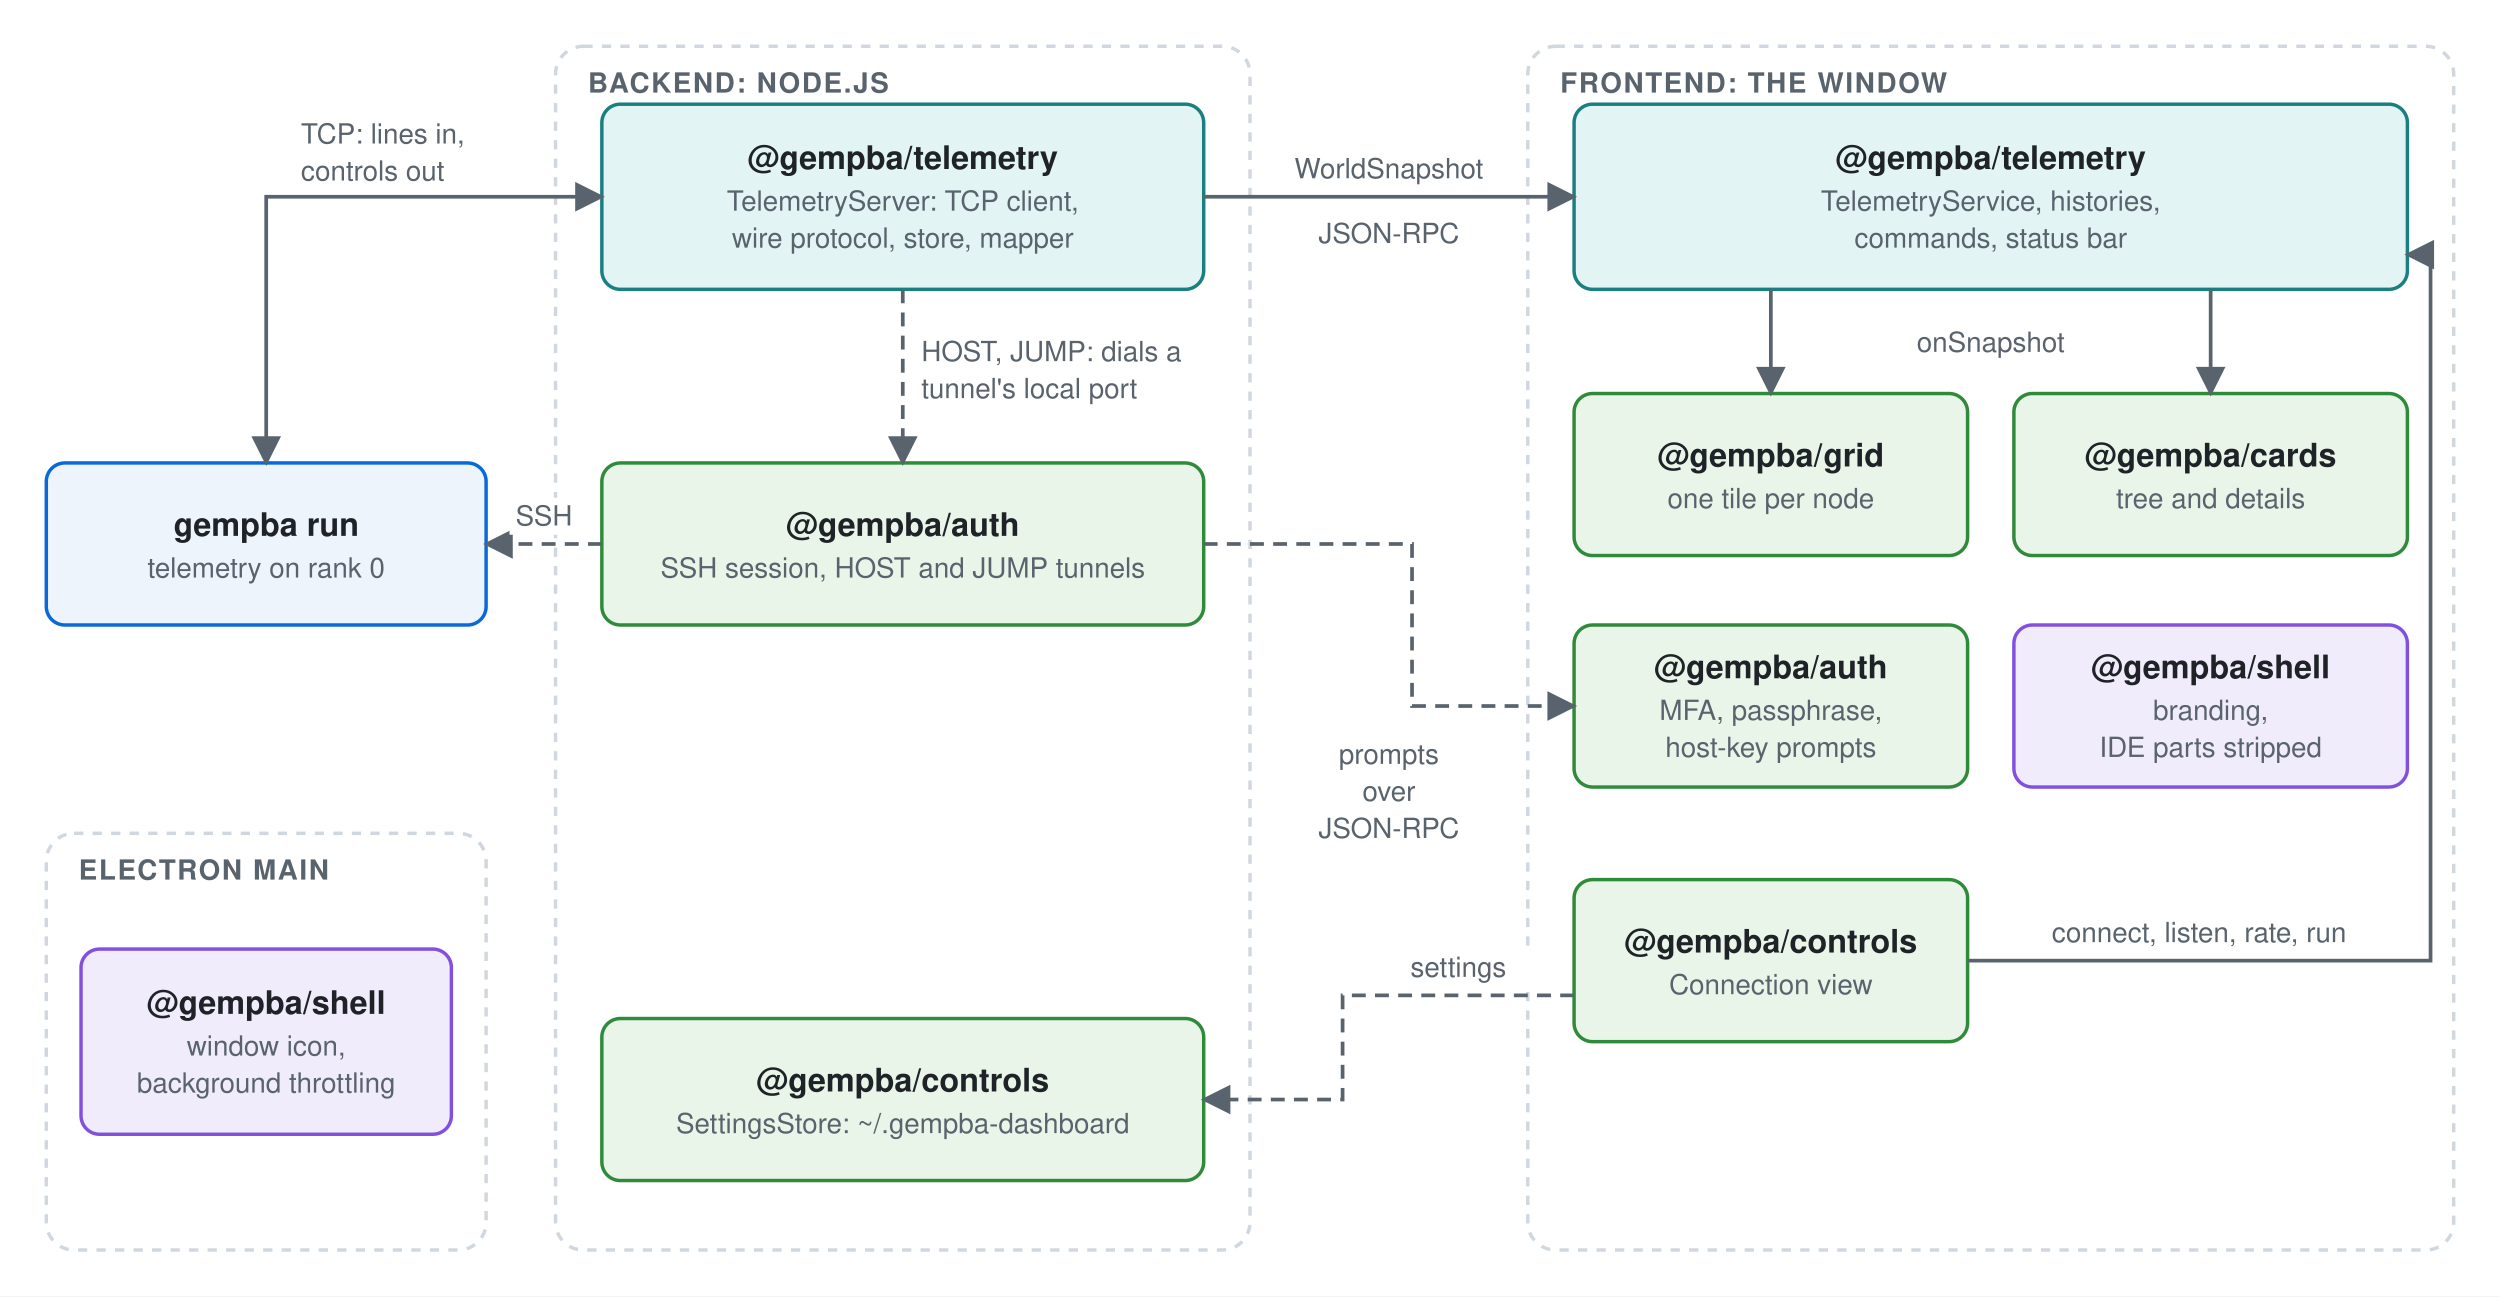
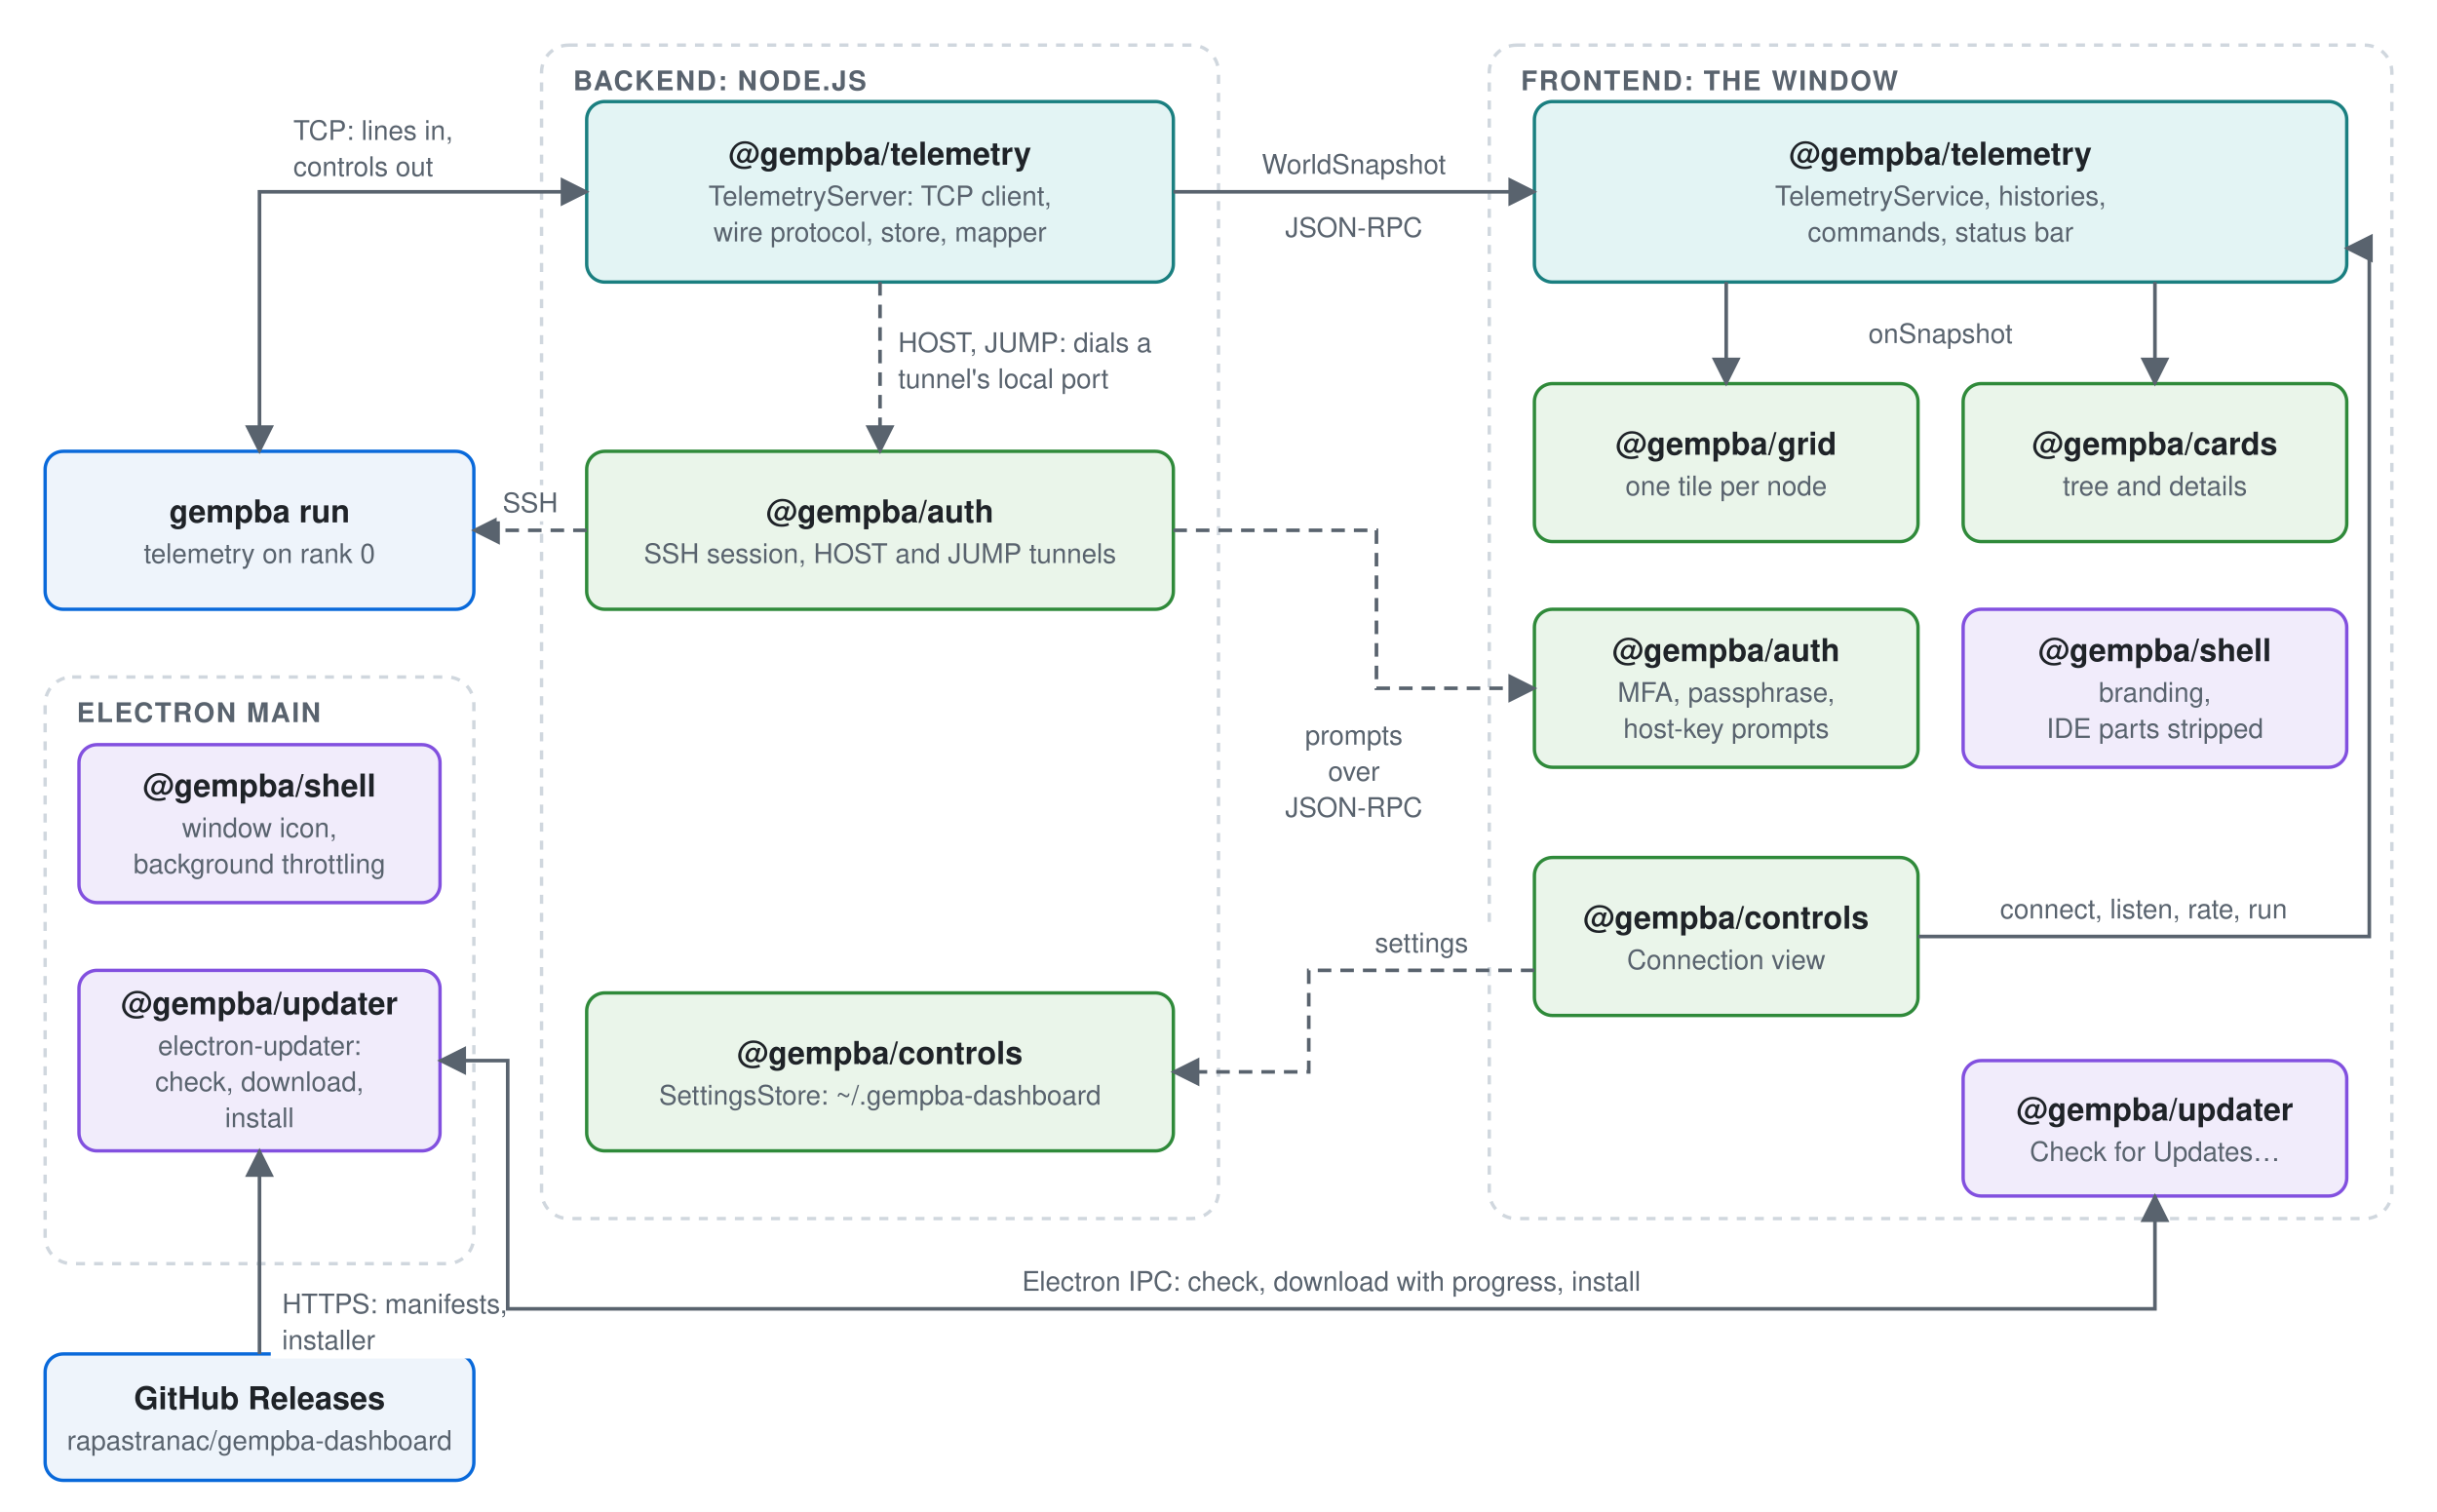
- <svg xmlns="http://www.w3.org/2000/svg" width="1080" height="560" viewBox="0 0 1080 560" font-family="-apple-system, 'Segoe UI', Helvetica, Arial, sans-serif" role="img" aria-label="How the app runs: the backend holds the TCP and SSH connections, the frontend draws the views, Electron main owns the windows">
+ <svg xmlns="http://www.w3.org/2000/svg" width="1080" height="670" viewBox="0 0 1080 670" font-family="-apple-system, 'Segoe UI', Helvetica, Arial, sans-serif" role="img" aria-label="How the app runs: the backend holds the TCP and SSH connections, the frontend draws the views, Electron main owns the windows and updates">
  <defs>
    <marker id="head-59636e" viewBox="0 0 10 10" refX="9" refY="5" markerWidth="8" markerHeight="8" orient="auto">
      <path d="M0 0 L10 5 L0 10 z" fill="#59636e" />
    </marker>
    <marker id="tail-59636e" viewBox="0 0 10 10" refX="1" refY="5" markerWidth="8" markerHeight="8" orient="auto">
      <path d="M10 0 L0 5 L10 10 z" fill="#59636e" />
    </marker>
    <marker id="head-d0d7de" viewBox="0 0 10 10" refX="9" refY="5" markerWidth="8" markerHeight="8" orient="auto">
      <path d="M0 0 L10 5 L0 10 z" fill="#d0d7de" />
    </marker>
    <marker id="tail-d0d7de" viewBox="0 0 10 10" refX="1" refY="5" markerWidth="8" markerHeight="8" orient="auto">
      <path d="M10 0 L0 5 L10 10 z" fill="#d0d7de" />
    </marker>
    <marker id="head-1a7f80" viewBox="0 0 10 10" refX="9" refY="5" markerWidth="8" markerHeight="8" orient="auto">
      <path d="M0 0 L10 5 L0 10 z" fill="#1a7f80" />
    </marker>
    <marker id="tail-1a7f80" viewBox="0 0 10 10" refX="1" refY="5" markerWidth="8" markerHeight="8" orient="auto">
      <path d="M10 0 L0 5 L10 10 z" fill="#1a7f80" />
    </marker>
    <marker id="head-2f8a3a" viewBox="0 0 10 10" refX="9" refY="5" markerWidth="8" markerHeight="8" orient="auto">
      <path d="M0 0 L10 5 L0 10 z" fill="#2f8a3a" />
    </marker>
    <marker id="tail-2f8a3a" viewBox="0 0 10 10" refX="1" refY="5" markerWidth="8" markerHeight="8" orient="auto">
      <path d="M10 0 L0 5 L10 10 z" fill="#2f8a3a" />
    </marker>
    <marker id="head-9a6700" viewBox="0 0 10 10" refX="9" refY="5" markerWidth="8" markerHeight="8" orient="auto">
      <path d="M0 0 L10 5 L0 10 z" fill="#9a6700" />
    </marker>
    <marker id="tail-9a6700" viewBox="0 0 10 10" refX="1" refY="5" markerWidth="8" markerHeight="8" orient="auto">
      <path d="M10 0 L0 5 L10 10 z" fill="#9a6700" />
    </marker>
    <marker id="head-8250df" viewBox="0 0 10 10" refX="9" refY="5" markerWidth="8" markerHeight="8" orient="auto">
      <path d="M0 0 L10 5 L0 10 z" fill="#8250df" />
    </marker>
    <marker id="tail-8250df" viewBox="0 0 10 10" refX="1" refY="5" markerWidth="8" markerHeight="8" orient="auto">
      <path d="M10 0 L0 5 L10 10 z" fill="#8250df" />
    </marker>
    <marker id="head-0969da" viewBox="0 0 10 10" refX="9" refY="5" markerWidth="8" markerHeight="8" orient="auto">
      <path d="M0 0 L10 5 L0 10 z" fill="#0969da" />
    </marker>
    <marker id="tail-0969da" viewBox="0 0 10 10" refX="1" refY="5" markerWidth="8" markerHeight="8" orient="auto">
      <path d="M10 0 L0 5 L10 10 z" fill="#0969da" />
    </marker>
    <marker id="head-1a7f37" viewBox="0 0 10 10" refX="9" refY="5" markerWidth="8" markerHeight="8" orient="auto">
      <path d="M0 0 L10 5 L0 10 z" fill="#1a7f37" />
    </marker>
    <marker id="tail-1a7f37" viewBox="0 0 10 10" refX="1" refY="5" markerWidth="8" markerHeight="8" orient="auto">
      <path d="M10 0 L0 5 L10 10 z" fill="#1a7f37" />
    </marker>
    <marker id="head-818b98" viewBox="0 0 10 10" refX="9" refY="5" markerWidth="8" markerHeight="8" orient="auto">
      <path d="M0 0 L10 5 L0 10 z" fill="#818b98" />
    </marker>
    <marker id="tail-818b98" viewBox="0 0 10 10" refX="1" refY="5" markerWidth="8" markerHeight="8" orient="auto">
      <path d="M10 0 L0 5 L10 10 z" fill="#818b98" />
    </marker>
    <marker id="head-cf222e" viewBox="0 0 10 10" refX="9" refY="5" markerWidth="8" markerHeight="8" orient="auto">
      <path d="M0 0 L10 5 L0 10 z" fill="#cf222e" />
    </marker>
    <marker id="tail-cf222e" viewBox="0 0 10 10" refX="1" refY="5" markerWidth="8" markerHeight="8" orient="auto">
      <path d="M10 0 L0 5 L10 10 z" fill="#cf222e" />
    </marker>
  </defs>
-   <rect width="1080" height="560" fill="#ffffff" />
+   <rect width="1080" height="670" fill="#ffffff" />
  <rect x="240" y="20" width="300" height="520" rx="12" fill="none" stroke="#d0d7de" stroke-width="1.5" stroke-dasharray="4 4" />
  <text x="254" y="40" font-size="12" font-weight="600" fill="#59636e" letter-spacing="0.06em">BACKEND: NODE.JS</text>
  <rect x="660" y="20" width="400" height="520" rx="12" fill="none" stroke="#d0d7de" stroke-width="1.5" stroke-dasharray="4 4" />
  <text x="674" y="40" font-size="12" font-weight="600" fill="#59636e" letter-spacing="0.06em">FRONTEND: THE WINDOW</text>
-   <rect x="20" y="360" width="190" height="180" rx="12" fill="none" stroke="#d0d7de" stroke-width="1.5" stroke-dasharray="4 4" />
-   <text x="34" y="380" font-size="12" font-weight="600" fill="#59636e" letter-spacing="0.06em">ELECTRON MAIN</text>
+   <rect x="20" y="300" width="190" height="260" rx="12" fill="none" stroke="#d0d7de" stroke-width="1.5" stroke-dasharray="4 4" />
+   <text x="34" y="320" font-size="12" font-weight="600" fill="#59636e" letter-spacing="0.06em">ELECTRON MAIN</text>
  <rect x="20" y="200" width="190" height="70" rx="8" fill="#eef4fb" stroke="#0969da" stroke-width="1.5" />
  <text x="115" y="231.5" font-size="14" font-weight="600" fill="#1f2328" text-anchor="middle">gempba run</text>
  <text x="115" y="249.5" font-size="12" font-weight="400" fill="#59636e" text-anchor="middle">telemetry on rank 0</text>
  <rect x="260" y="45" width="260" height="80" rx="8" fill="#e3f4f4" stroke="#1a7f80" stroke-width="1.5" />
  <text x="390" y="73" font-size="14" font-weight="600" fill="#1f2328" text-anchor="middle">@gempba/telemetry</text>
  <text x="390" y="91" font-size="12" font-weight="400" fill="#59636e" text-anchor="middle">TelemetryServer: TCP client,</text>
  <text x="390" y="107" font-size="12" font-weight="400" fill="#59636e" text-anchor="middle">wire protocol, store, mapper</text>
  <rect x="260" y="200" width="260" height="70" rx="8" fill="#eaf5ea" stroke="#2f8a3a" stroke-width="1.5" />
  <text x="390" y="231.5" font-size="14" font-weight="600" fill="#1f2328" text-anchor="middle">@gempba/auth</text>
  <text x="390" y="249.5" font-size="12" font-weight="400" fill="#59636e" text-anchor="middle">SSH session, HOST and JUMP tunnels</text>
  <rect x="260" y="440" width="260" height="70" rx="8" fill="#eaf5ea" stroke="#2f8a3a" stroke-width="1.5" />
  <text x="390" y="471.5" font-size="14" font-weight="600" fill="#1f2328" text-anchor="middle">@gempba/controls</text>
  <text x="390" y="489.5" font-size="12" font-weight="400" fill="#59636e" text-anchor="middle">SettingsStore: ~/.gempba-dashboard</text>
  <rect x="680" y="45" width="360" height="80" rx="8" fill="#e3f4f4" stroke="#1a7f80" stroke-width="1.5" />
  <text x="860" y="73" font-size="14" font-weight="600" fill="#1f2328" text-anchor="middle">@gempba/telemetry</text>
  <text x="860" y="91" font-size="12" font-weight="400" fill="#59636e" text-anchor="middle">TelemetryService, histories,</text>
  <text x="860" y="107" font-size="12" font-weight="400" fill="#59636e" text-anchor="middle">commands, status bar</text>
  <rect x="680" y="170" width="170" height="70" rx="8" fill="#eaf5ea" stroke="#2f8a3a" stroke-width="1.5" />
  <text x="765" y="201.5" font-size="14" font-weight="600" fill="#1f2328" text-anchor="middle">@gempba/grid</text>
  <text x="765" y="219.5" font-size="12" font-weight="400" fill="#59636e" text-anchor="middle">one tile per node</text>
  <rect x="870" y="170" width="170" height="70" rx="8" fill="#eaf5ea" stroke="#2f8a3a" stroke-width="1.5" />
  <text x="955" y="201.5" font-size="14" font-weight="600" fill="#1f2328" text-anchor="middle">@gempba/cards</text>
  <text x="955" y="219.5" font-size="12" font-weight="400" fill="#59636e" text-anchor="middle">tree and details</text>
  <rect x="680" y="270" width="170" height="70" rx="8" fill="#eaf5ea" stroke="#2f8a3a" stroke-width="1.5" />
  <text x="765" y="293" font-size="14" font-weight="600" fill="#1f2328" text-anchor="middle">@gempba/auth</text>
  <text x="765" y="311" font-size="12" font-weight="400" fill="#59636e" text-anchor="middle">MFA, passphrase,</text>
  <text x="765" y="327" font-size="12" font-weight="400" fill="#59636e" text-anchor="middle">host-key prompts</text>
  <rect x="870" y="270" width="170" height="70" rx="8" fill="#f1ecfb" stroke="#8250df" stroke-width="1.5" />
  <text x="955" y="293" font-size="14" font-weight="600" fill="#1f2328" text-anchor="middle">@gempba/shell</text>
  <text x="955" y="311" font-size="12" font-weight="400" fill="#59636e" text-anchor="middle">branding,</text>
  <text x="955" y="327" font-size="12" font-weight="400" fill="#59636e" text-anchor="middle">IDE parts stripped</text>
  <rect x="680" y="380" width="170" height="70" rx="8" fill="#eaf5ea" stroke="#2f8a3a" stroke-width="1.5" />
  <text x="765" y="411.5" font-size="14" font-weight="600" fill="#1f2328" text-anchor="middle">@gempba/controls</text>
  <text x="765" y="429.5" font-size="12" font-weight="400" fill="#59636e" text-anchor="middle">Connection view</text>
-   <rect x="35" y="410" width="160" height="80" rx="8" fill="#f1ecfb" stroke="#8250df" stroke-width="1.5" />
-   <text x="115" y="438" font-size="14" font-weight="600" fill="#1f2328" text-anchor="middle">@gempba/shell</text>
-   <text x="115" y="456" font-size="12" font-weight="400" fill="#59636e" text-anchor="middle">window icon,</text>
-   <text x="115" y="472" font-size="12" font-weight="400" fill="#59636e" text-anchor="middle">background throttling</text>
+   <rect x="35" y="330" width="160" height="70" rx="8" fill="#f1ecfb" stroke="#8250df" stroke-width="1.5" />
+   <text x="115" y="353" font-size="14" font-weight="600" fill="#1f2328" text-anchor="middle">@gempba/shell</text>
+   <text x="115" y="371" font-size="12" font-weight="400" fill="#59636e" text-anchor="middle">window icon,</text>
+   <text x="115" y="387" font-size="12" font-weight="400" fill="#59636e" text-anchor="middle">background throttling</text>
+   <rect x="35" y="430" width="160" height="80" rx="8" fill="#f1ecfb" stroke="#8250df" stroke-width="1.5" />
+   <text x="115" y="449.5" font-size="14" font-weight="600" fill="#1f2328" text-anchor="middle">@gempba/updater</text>
+   <text x="115" y="467.5" font-size="12" font-weight="400" fill="#59636e" text-anchor="middle">electron-updater:</text>
+   <text x="115" y="483.5" font-size="12" font-weight="400" fill="#59636e" text-anchor="middle">check, download,</text>
+   <text x="115" y="499.5" font-size="12" font-weight="400" fill="#59636e" text-anchor="middle">install</text>
+   <rect x="870" y="470" width="170" height="60" rx="8" fill="#f1ecfb" stroke="#8250df" stroke-width="1.5" />
+   <text x="955" y="496.5" font-size="14" font-weight="600" fill="#1f2328" text-anchor="middle">@gempba/updater</text>
+   <text x="955" y="514.5" font-size="12" font-weight="400" fill="#59636e" text-anchor="middle">Check for Updates…</text>
+   <rect x="20" y="600" width="190" height="56" rx="8" fill="#eef4fb" stroke="#0969da" stroke-width="1.5" />
+   <text x="115" y="624.5" font-size="14" font-weight="600" fill="#1f2328" text-anchor="middle">GitHub Releases</text>
+   <text x="115" y="642.5" font-size="12" font-weight="400" fill="#59636e" text-anchor="middle">rapastranac/gempba-dashboard</text>
+   <path d="M115 600 L115 510" fill="none" stroke="#59636e" stroke-width="1.6" marker-end="url(#head-59636e)" />
+   <rect x="120" y="570" width="122.2" height="32" fill="#ffffff" />
+   <text x="125" y="582" font-size="12" font-weight="400" fill="#59636e" text-anchor="start">HTTPS: manifests,</text>
+   <text x="125" y="598" font-size="12" font-weight="400" fill="#59636e" text-anchor="start">installer</text>
+   <path d="M955 530 L955 580 L225 580 L225 470 L195 470" fill="none" stroke="#59636e" stroke-width="1.6" marker-end="url(#head-59636e)" marker-start="url(#tail-59636e)" />
+   <rect x="413.4" y="560" width="353.2" height="16" fill="#ffffff" />
+   <text x="590" y="572" font-size="12" font-weight="400" fill="#59636e" text-anchor="middle">Electron IPC: check, download with progress, install</text>
  <path d="M115 200 L115 85 L260 85" fill="none" stroke="#59636e" stroke-width="1.6" marker-end="url(#head-59636e)" marker-start="url(#tail-59636e)" />
  <rect x="125" y="50" width="102.4" height="32" fill="#ffffff" />
  <text x="130" y="62" font-size="12" font-weight="400" fill="#59636e" text-anchor="start">TCP: lines in,</text>
  <text x="130" y="78" font-size="12" font-weight="400" fill="#59636e" text-anchor="start">controls out</text>
  <path d="M390 125 L390 200" fill="none" stroke="#59636e" stroke-width="1.6" stroke-dasharray="6 4" marker-end="url(#head-59636e)" />
  <rect x="393" y="144" width="135.4" height="32" fill="#ffffff" />
  <text x="398" y="156" font-size="12" font-weight="400" fill="#59636e" text-anchor="start">HOST, JUMP: dials a</text>
  <text x="398" y="172" font-size="12" font-weight="400" fill="#59636e" text-anchor="start">tunnel's local port</text>
  <path d="M260 235 L210 235" fill="none" stroke="#59636e" stroke-width="1.6" stroke-dasharray="6 4" marker-end="url(#head-59636e)" />
  <rect x="220.1" y="215" width="29.8" height="16" fill="#ffffff" />
  <text x="235" y="227" font-size="12" font-weight="400" fill="#59636e" text-anchor="middle">SSH</text>
  <path d="M520 85 L680 85" fill="none" stroke="#59636e" stroke-width="1.6" marker-end="url(#head-59636e)" />
  <rect x="552.1" y="65" width="95.8" height="16" fill="#ffffff" />
  <text x="600" y="77" font-size="12" font-weight="400" fill="#59636e" text-anchor="middle">WorldSnapshot</text>
  <rect x="568.6" y="93" width="62.8" height="16" fill="#ffffff" />
  <text x="600" y="105" font-size="12" font-weight="400" fill="#59636e" text-anchor="middle">JSON-RPC</text>
  <path d="M765 125 L765 170" fill="none" stroke="#59636e" stroke-width="1.6" marker-end="url(#head-59636e)" />
  <path d="M955 125 L955 170" fill="none" stroke="#59636e" stroke-width="1.6" marker-end="url(#head-59636e)" />
  <rect x="822" y="140" width="76" height="16" fill="#ffffff" />
  <text x="860" y="152" font-size="12" font-weight="400" fill="#59636e" text-anchor="middle">onSnapshot</text>
  <path d="M520 235 L610 235 L610 305 L680 305" fill="none" stroke="#59636e" stroke-width="1.6" stroke-dasharray="6 4" marker-end="url(#head-59636e)" />
  <rect x="568.6" y="318" width="62.8" height="48" fill="#ffffff" />
  <text x="600" y="330" font-size="12" font-weight="400" fill="#59636e" text-anchor="middle">prompts</text>
  <text x="600" y="346" font-size="12" font-weight="400" fill="#59636e" text-anchor="middle">over</text>
  <text x="600" y="362" font-size="12" font-weight="400" fill="#59636e" text-anchor="middle">JSON-RPC</text>
  <path d="M850 415 L1050 415 L1050 110 L1040 110" fill="none" stroke="#59636e" stroke-width="1.6" marker-end="url(#head-59636e)" />
  <rect x="859.2" y="395" width="181.6" height="16" fill="#ffffff" />
  <text x="950" y="407" font-size="12" font-weight="400" fill="#59636e" text-anchor="middle">connect, listen, rate, run</text>
  <path d="M680 430 L580 430 L580 475 L520 475" fill="none" stroke="#59636e" stroke-width="1.6" stroke-dasharray="6 4" marker-end="url(#head-59636e)" />
  <rect x="598.6" y="410" width="62.8" height="16" fill="#ffffff" />
  <text x="630" y="422" font-size="12" font-weight="400" fill="#59636e" text-anchor="middle">settings</text>
</svg>
